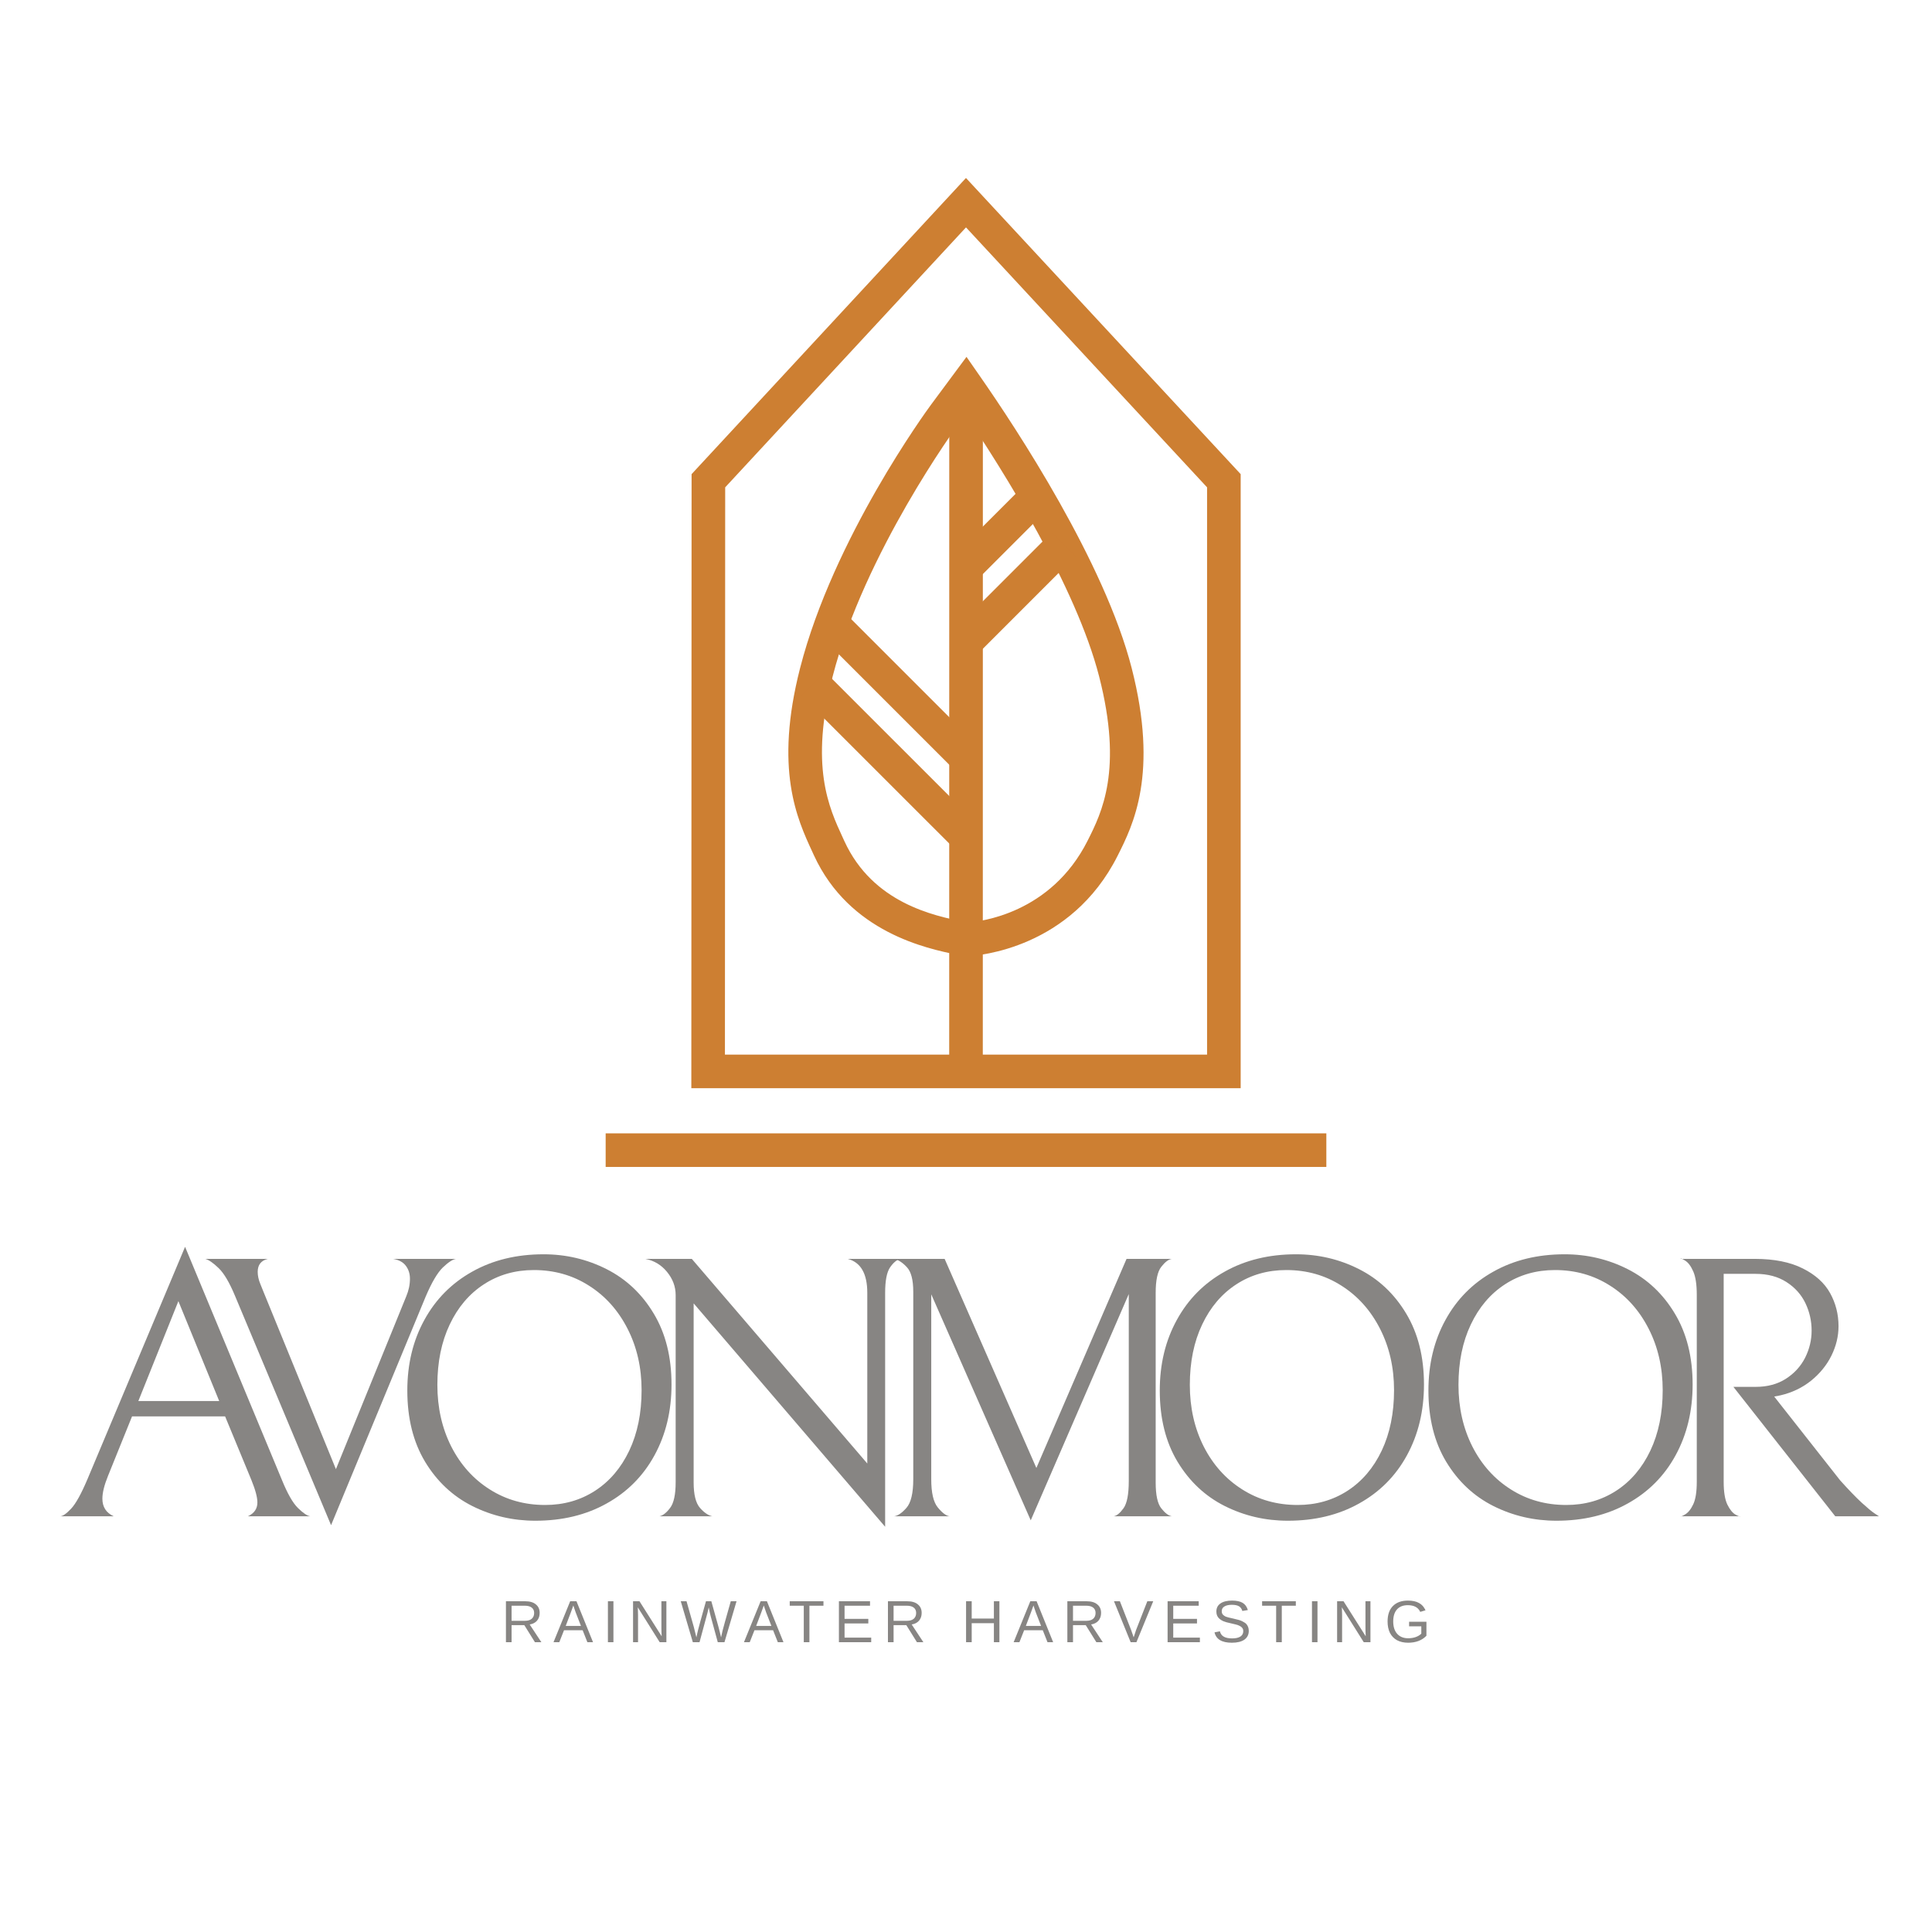
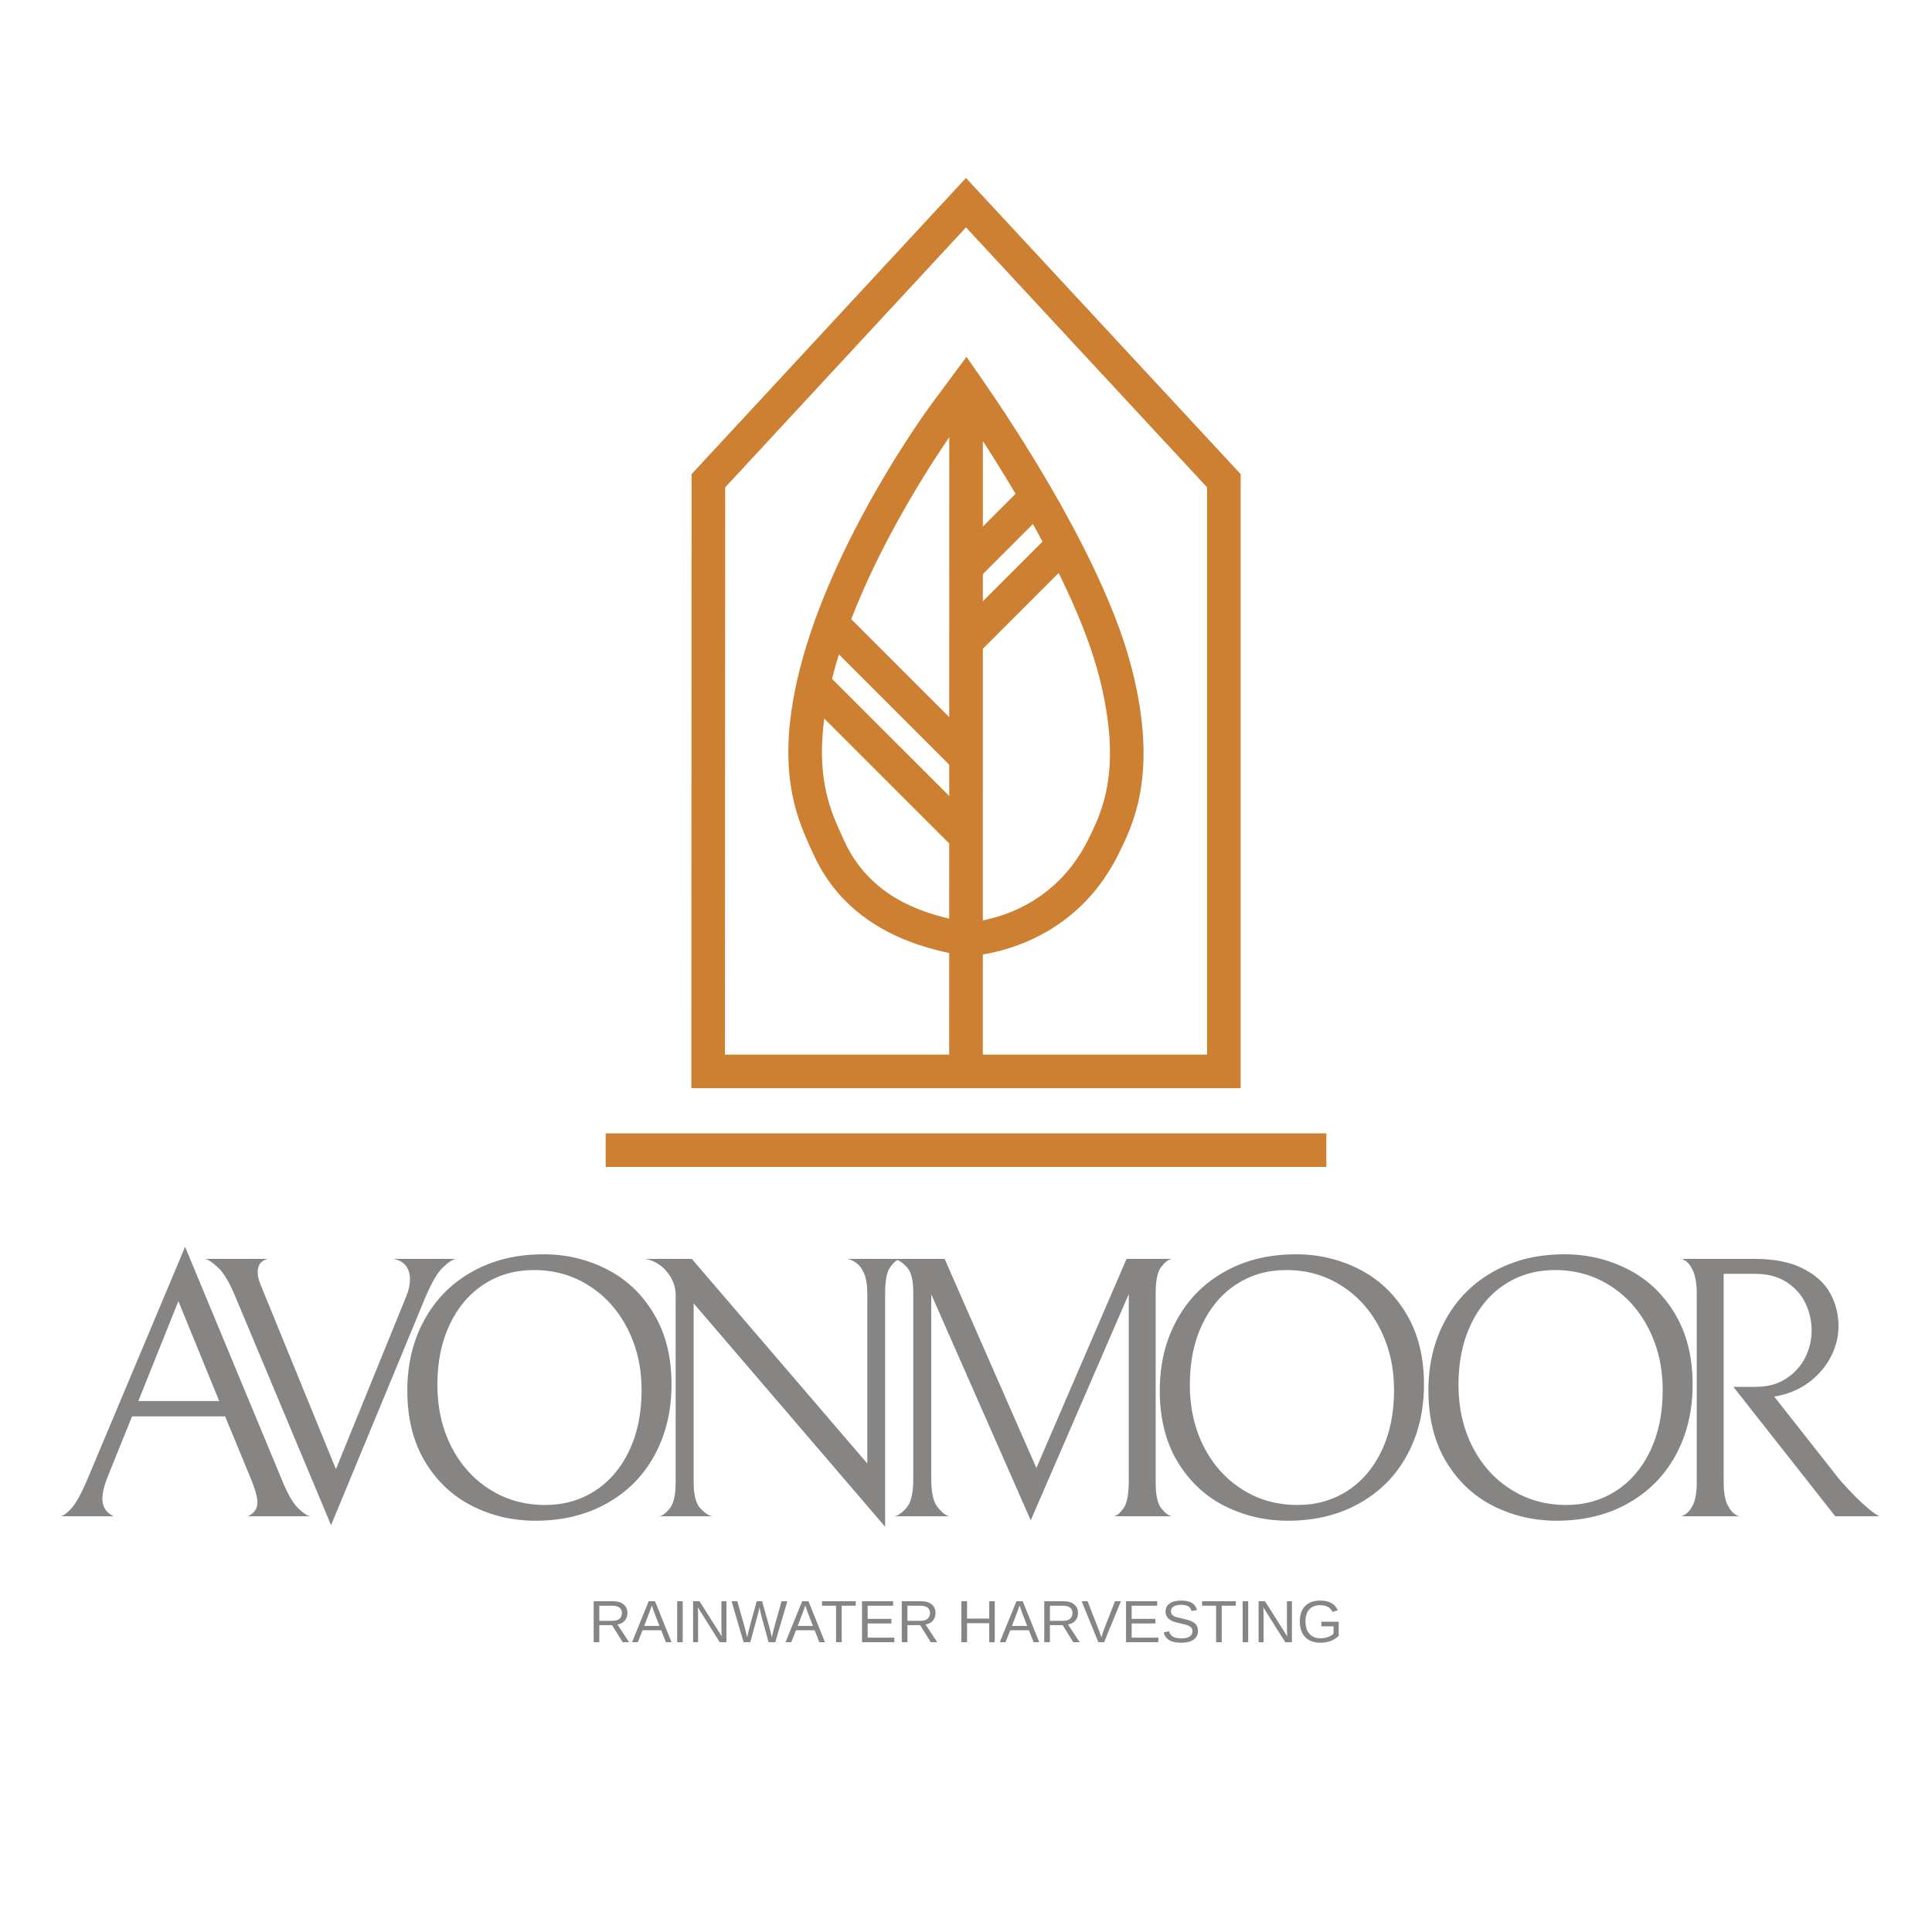
<svg xmlns="http://www.w3.org/2000/svg" xmlns:xlink="http://www.w3.org/1999/xlink" width="230" height="230" viewBox="0 0 230 230">
  <defs>
    <g>
      <g id="glyph-0-0">
        <path d="M 9.406 -11.891 L 6.547 -4.812 C 6.098 -3.707 5.875 -2.801 5.875 -2.094 C 5.875 -1.113 6.32 -0.414 7.219 0 L 0.844 0 C 1.145 0 1.578 -0.297 2.141 -0.891 C 2.703 -1.484 3.352 -2.656 4.094 -4.406 L 15.719 -32.078 L 27.266 -4.281 C 27.922 -2.676 28.551 -1.578 29.156 -0.984 C 29.758 -0.391 30.242 -0.062 30.609 0 L 23.203 0 C 23.953 -0.352 24.328 -0.898 24.328 -1.641 C 24.328 -2.266 24.086 -3.16 23.609 -4.328 L 20.484 -11.891 Z M 19.781 -13.719 L 14.922 -25.609 L 10.156 -13.719 Z M 19.781 -13.719 " />
      </g>
      <g id="glyph-0-1">
        <path d="M 23.781 -28.281 C 23.781 -28.875 23.617 -29.383 23.297 -29.812 C 22.973 -30.25 22.469 -30.523 21.781 -30.641 L 29.266 -30.641 C 28.879 -30.586 28.359 -30.25 27.703 -29.625 C 27.055 -29 26.375 -27.844 25.656 -26.156 L 14.391 1.062 L 2.938 -26.281 C 2.281 -27.852 1.633 -28.941 1 -29.547 C 0.363 -30.16 -0.16 -30.523 -0.578 -30.641 L 6.859 -30.641 C 6.055 -30.441 5.656 -29.926 5.656 -29.094 C 5.656 -28.645 5.758 -28.164 5.969 -27.656 C 6.176 -27.156 6.297 -26.859 6.328 -26.766 L 14.969 -5.609 L 23.344 -26.188 C 23.633 -26.875 23.781 -27.57 23.781 -28.281 Z M 23.781 -28.281 " />
      </g>
      <g id="glyph-0-2">
        <path d="M 2.844 -14.969 C 2.844 -18.113 3.52 -20.914 4.875 -23.375 C 6.227 -25.844 8.129 -27.758 10.578 -29.125 C 13.023 -30.5 15.852 -31.188 19.062 -31.188 C 21.738 -31.188 24.238 -30.598 26.562 -29.422 C 28.895 -28.242 30.766 -26.484 32.172 -24.141 C 33.586 -21.797 34.297 -18.977 34.297 -15.688 C 34.297 -12.531 33.617 -9.719 32.266 -7.25 C 30.922 -4.789 29.02 -2.879 26.562 -1.516 C 24.113 -0.148 21.289 0.531 18.094 0.531 C 15.414 0.531 12.91 -0.051 10.578 -1.219 C 8.242 -2.395 6.367 -4.156 4.953 -6.5 C 3.547 -8.844 2.844 -11.664 2.844 -14.969 Z M 30.734 -15.016 C 30.734 -17.711 30.176 -20.148 29.062 -22.328 C 27.945 -24.516 26.414 -26.223 24.469 -27.453 C 22.531 -28.691 20.344 -29.312 17.906 -29.312 C 15.676 -29.312 13.691 -28.742 11.953 -27.609 C 10.223 -26.484 8.867 -24.891 7.891 -22.828 C 6.91 -20.766 6.422 -18.367 6.422 -15.641 C 6.422 -12.93 6.973 -10.484 8.078 -8.297 C 9.191 -6.117 10.723 -4.414 12.672 -3.188 C 14.617 -1.957 16.812 -1.344 19.25 -1.344 C 21.469 -1.344 23.445 -1.906 25.188 -3.031 C 26.926 -4.156 28.285 -5.75 29.266 -7.812 C 30.242 -9.875 30.734 -12.273 30.734 -15.016 Z M 30.734 -15.016 " />
      </g>
      <g id="glyph-0-3">
        <path d="M 32.469 -30.641 C 32.051 -30.555 31.641 -30.223 31.234 -29.641 C 30.836 -29.066 30.641 -28.051 30.641 -26.594 L 30.641 1.25 L 7.844 -25.344 L 7.844 -4.016 C 7.844 -2.586 8.094 -1.582 8.594 -1 C 9.102 -0.426 9.594 -0.094 10.062 0 L 3.781 0 C 4.195 -0.094 4.617 -0.426 5.047 -1 C 5.484 -1.582 5.703 -2.598 5.703 -4.047 L 5.703 -26.328 C 5.703 -27.336 5.359 -28.258 4.672 -29.094 C 3.992 -29.926 3.133 -30.441 2.094 -30.641 L 7.625 -30.641 L 28.516 -6.281 L 28.516 -26.594 C 28.516 -28.883 27.738 -30.234 26.188 -30.641 Z M 32.469 -30.641 " />
      </g>
      <g id="glyph-0-4">
        <path d="M 29.578 0 C 29.93 -0.062 30.316 -0.379 30.734 -0.953 C 31.148 -1.535 31.359 -2.613 31.359 -4.188 L 31.359 -26.453 L 19.688 0.484 L 7.844 -26.422 L 7.844 -4.406 C 7.844 -2.801 8.102 -1.68 8.625 -1.047 C 9.145 -0.41 9.609 -0.062 10.016 0 L 3.438 0 C 3.875 -0.062 4.359 -0.395 4.891 -1 C 5.43 -1.613 5.703 -2.75 5.703 -4.406 L 5.703 -26.734 C 5.703 -28.148 5.445 -29.125 4.938 -29.656 C 4.438 -30.195 3.938 -30.523 3.438 -30.641 L 9.438 -30.641 L 20.359 -5.75 L 31.094 -30.641 L 36.484 -30.641 C 36.098 -30.586 35.68 -30.273 35.234 -29.703 C 34.785 -29.141 34.562 -28.102 34.562 -26.594 L 34.562 -4.016 C 34.562 -2.523 34.785 -1.5 35.234 -0.938 C 35.68 -0.375 36.098 -0.062 36.484 0 Z M 29.578 0 " />
      </g>
      <g id="glyph-0-5">
        <path d="M 12.734 -15.406 C 14.109 -15.406 15.297 -15.723 16.297 -16.359 C 17.305 -17.004 18.07 -17.836 18.594 -18.859 C 19.113 -19.891 19.375 -20.969 19.375 -22.094 C 19.375 -23.25 19.129 -24.336 18.641 -25.359 C 18.148 -26.391 17.398 -27.227 16.391 -27.875 C 15.379 -28.531 14.148 -28.859 12.703 -28.859 L 8.906 -28.859 L 8.906 -4.094 C 8.906 -2.906 9.051 -2.004 9.344 -1.391 C 9.645 -0.785 9.973 -0.383 10.328 -0.188 C 10.691 0 10.875 0.062 10.875 0 L 3.781 0 C 3.781 0.062 3.957 -0.008 4.312 -0.219 C 4.676 -0.426 5 -0.828 5.281 -1.422 C 5.562 -2.016 5.703 -2.906 5.703 -4.094 L 5.703 -26.375 C 5.703 -27.594 5.562 -28.52 5.281 -29.156 C 5 -29.789 4.676 -30.219 4.312 -30.438 C 3.957 -30.664 3.781 -30.734 3.781 -30.641 L 12.609 -30.641 C 14.922 -30.641 16.828 -30.258 18.328 -29.5 C 19.828 -28.75 20.91 -27.77 21.578 -26.562 C 22.242 -25.363 22.578 -24.051 22.578 -22.625 C 22.578 -21.438 22.297 -20.27 21.734 -19.125 C 21.172 -17.988 20.363 -16.992 19.312 -16.141 C 18.258 -15.297 17.035 -14.711 15.641 -14.391 L 14.922 -14.25 L 22.766 -4.281 C 23.805 -3.125 24.664 -2.234 25.344 -1.609 C 26.031 -0.984 26.531 -0.566 26.844 -0.359 C 27.156 -0.148 27.336 -0.031 27.391 0 L 22.188 0 L 10.062 -15.406 Z M 12.734 -15.406 " />
      </g>
      <g id="glyph-1-0">
        <path d="M 5.453 0 L 5.453 -2.906 L 3.031 -2.906 L 3.031 -2.438 L 4.969 -2.438 C 4.977 -2.133 4.941 -1.852 4.859 -1.594 C 4.773 -1.344 4.645 -1.125 4.469 -0.938 C 4.301 -0.75 4.094 -0.602 3.844 -0.5 C 3.594 -0.395 3.312 -0.344 3 -0.344 C 2.625 -0.344 2.297 -0.414 2.016 -0.562 C 1.742 -0.707 1.52 -0.895 1.344 -1.125 C 1.176 -1.363 1.051 -1.633 0.969 -1.938 C 0.883 -2.238 0.844 -2.547 0.844 -2.859 C 0.844 -3.172 0.883 -3.473 0.969 -3.766 C 1.051 -4.066 1.176 -4.336 1.344 -4.578 C 1.52 -4.816 1.742 -5.008 2.016 -5.156 C 2.297 -5.301 2.625 -5.375 3 -5.375 C 3.27 -5.375 3.516 -5.328 3.734 -5.234 C 3.953 -5.148 4.141 -5.035 4.297 -4.891 C 4.453 -4.754 4.578 -4.602 4.672 -4.438 C 4.766 -4.27 4.82 -4.102 4.844 -3.938 L 5.391 -3.938 C 5.328 -4.25 5.223 -4.52 5.078 -4.75 C 4.941 -4.988 4.77 -5.188 4.562 -5.344 C 4.352 -5.508 4.113 -5.629 3.844 -5.703 C 3.582 -5.785 3.301 -5.828 3 -5.828 C 2.551 -5.828 2.156 -5.742 1.812 -5.578 C 1.477 -5.422 1.195 -5.203 0.969 -4.922 C 0.75 -4.648 0.582 -4.336 0.469 -3.984 C 0.352 -3.629 0.297 -3.254 0.297 -2.859 C 0.297 -2.461 0.352 -2.082 0.469 -1.719 C 0.582 -1.363 0.75 -1.051 0.969 -0.781 C 1.195 -0.508 1.477 -0.289 1.812 -0.125 C 2.156 0.031 2.551 0.109 3 0.109 C 3.207 0.109 3.406 0.086 3.594 0.047 C 3.789 0.004 3.973 -0.062 4.141 -0.156 C 4.316 -0.25 4.473 -0.367 4.609 -0.516 C 4.754 -0.66 4.875 -0.836 4.969 -1.047 L 4.984 -1.047 L 5.062 0 Z M 5.453 0 " />
      </g>
      <g id="glyph-1-1">
        <path d="M 1.391 -2.234 L 2.531 -5.172 L 3.625 -2.234 Z M 2.25 -5.719 L -0.047 0 L 0.531 0 L 1.219 -1.781 L 3.812 -1.781 L 4.516 0 L 5.094 0 L 2.859 -5.719 Z M 2.25 -5.719 " />
      </g>
      <g id="glyph-1-2">
        <path d="M 1.125 -3 L 1.125 -5.25 L 3.156 -5.25 C 3.57 -5.25 3.879 -5.145 4.078 -4.938 C 4.285 -4.738 4.391 -4.461 4.391 -4.109 C 4.391 -3.93 4.352 -3.773 4.281 -3.641 C 4.219 -3.504 4.129 -3.391 4.016 -3.297 C 3.898 -3.203 3.77 -3.129 3.625 -3.078 C 3.477 -3.023 3.32 -3 3.156 -3 Z M 0.578 -5.719 L 0.578 0 L 1.125 0 L 1.125 -2.531 L 3.188 -2.531 C 3.438 -2.539 3.633 -2.5 3.781 -2.406 C 3.938 -2.312 4.051 -2.188 4.125 -2.031 C 4.195 -1.875 4.242 -1.691 4.266 -1.484 C 4.297 -1.285 4.316 -1.086 4.328 -0.891 C 4.336 -0.828 4.344 -0.754 4.344 -0.672 C 4.352 -0.598 4.359 -0.52 4.359 -0.438 C 4.367 -0.352 4.383 -0.27 4.406 -0.188 C 4.426 -0.113 4.453 -0.051 4.484 0 L 5.078 0 C 5.016 -0.07 4.969 -0.172 4.938 -0.297 C 4.906 -0.422 4.879 -0.551 4.859 -0.688 C 4.848 -0.832 4.836 -0.973 4.828 -1.109 C 4.828 -1.242 4.82 -1.363 4.812 -1.469 C 4.801 -1.633 4.781 -1.789 4.75 -1.938 C 4.719 -2.082 4.66 -2.211 4.578 -2.328 C 4.504 -2.441 4.406 -2.535 4.281 -2.609 C 4.156 -2.68 4 -2.727 3.812 -2.75 L 3.812 -2.766 C 4.188 -2.836 4.461 -3.008 4.641 -3.281 C 4.828 -3.551 4.922 -3.863 4.922 -4.219 C 4.922 -4.477 4.875 -4.703 4.781 -4.891 C 4.688 -5.078 4.562 -5.227 4.406 -5.344 C 4.25 -5.469 4.066 -5.562 3.859 -5.625 C 3.648 -5.688 3.426 -5.719 3.188 -5.719 Z M 0.578 -5.719 " />
      </g>
      <g id="glyph-1-3">
        <path d="M 0.578 -5.719 L 0.578 0 L 2.547 0 C 3.422 -0.02 4.078 -0.266 4.516 -0.734 C 4.953 -1.203 5.172 -1.91 5.172 -2.859 C 5.172 -3.805 4.953 -4.516 4.516 -4.984 C 4.078 -5.453 3.422 -5.695 2.547 -5.719 Z M 1.125 -0.469 L 1.125 -5.25 L 2.281 -5.25 C 2.688 -5.25 3.035 -5.203 3.328 -5.109 C 3.629 -5.023 3.875 -4.883 4.062 -4.688 C 4.258 -4.5 4.398 -4.254 4.484 -3.953 C 4.578 -3.648 4.625 -3.285 4.625 -2.859 C 4.625 -2.43 4.578 -2.062 4.484 -1.75 C 4.398 -1.445 4.258 -1.203 4.062 -1.016 C 3.875 -0.828 3.629 -0.688 3.328 -0.594 C 3.035 -0.508 2.688 -0.469 2.281 -0.469 Z M 1.125 -0.469 " />
      </g>
      <g id="glyph-1-4">
        <path d="M 0.578 -5.719 L 0.578 0 L 4.562 0 L 4.562 -0.469 L 1.125 -0.469 L 1.125 -2.719 L 4.297 -2.719 L 4.297 -3.188 L 1.125 -3.188 L 1.125 -5.25 L 4.516 -5.25 L 4.516 -5.719 Z M 0.578 -5.719 " />
      </g>
      <g id="glyph-1-5">
        <path d="M 0.562 -5.719 L 0.562 0 L 1.109 0 L 1.109 -4.828 L 1.125 -4.828 L 4.453 0 L 5.062 0 L 5.062 -5.719 L 4.516 -5.719 L 4.516 -0.875 L 4.5 -0.875 L 1.172 -5.719 Z M 0.562 -5.719 " />
      </g>
      <g id="glyph-1-6">
</g>
      <g id="glyph-1-7">
        <path d="M 2.266 -5.281 C 2.473 -5.281 2.648 -5.219 2.797 -5.094 C 2.953 -4.969 3.031 -4.785 3.031 -4.547 C 3.031 -4.41 3.004 -4.285 2.953 -4.172 C 2.898 -4.055 2.828 -3.953 2.734 -3.859 C 2.648 -3.766 2.555 -3.68 2.453 -3.609 C 2.348 -3.535 2.25 -3.469 2.156 -3.406 C 2.094 -3.477 2.02 -3.562 1.938 -3.656 C 1.863 -3.75 1.797 -3.844 1.734 -3.938 C 1.672 -4.039 1.617 -4.145 1.578 -4.25 C 1.535 -4.352 1.516 -4.453 1.516 -4.547 C 1.516 -4.785 1.586 -4.969 1.734 -5.094 C 1.879 -5.219 2.055 -5.281 2.266 -5.281 Z M 3.719 -0.75 L 4.328 0 L 4.953 0 L 4 -1.156 C 4.133 -1.406 4.223 -1.656 4.266 -1.906 C 4.316 -2.156 4.344 -2.363 4.344 -2.531 L 3.828 -2.531 C 3.828 -2.312 3.816 -2.129 3.797 -1.984 C 3.773 -1.848 3.727 -1.707 3.656 -1.562 L 2.422 -3.078 C 2.555 -3.16 2.691 -3.25 2.828 -3.344 C 2.961 -3.445 3.082 -3.555 3.188 -3.672 C 3.289 -3.797 3.375 -3.926 3.438 -4.062 C 3.5 -4.207 3.531 -4.367 3.531 -4.547 C 3.531 -4.723 3.5 -4.879 3.438 -5.016 C 3.375 -5.16 3.281 -5.285 3.156 -5.391 C 3.039 -5.492 2.906 -5.57 2.75 -5.625 C 2.602 -5.688 2.441 -5.719 2.266 -5.719 C 2.098 -5.719 1.938 -5.688 1.781 -5.625 C 1.625 -5.57 1.488 -5.492 1.375 -5.391 C 1.258 -5.285 1.172 -5.16 1.109 -5.016 C 1.047 -4.879 1.016 -4.723 1.016 -4.547 C 1.016 -4.41 1.035 -4.281 1.078 -4.156 C 1.117 -4.031 1.172 -3.91 1.234 -3.797 C 1.305 -3.691 1.383 -3.586 1.469 -3.484 C 1.551 -3.379 1.633 -3.273 1.719 -3.172 C 1.551 -3.086 1.383 -2.988 1.219 -2.875 C 1.051 -2.77 0.898 -2.645 0.766 -2.5 C 0.629 -2.363 0.52 -2.207 0.438 -2.031 C 0.352 -1.863 0.312 -1.68 0.312 -1.484 C 0.312 -1.223 0.352 -0.992 0.438 -0.797 C 0.531 -0.598 0.656 -0.43 0.812 -0.297 C 0.969 -0.16 1.148 -0.062 1.359 0 C 1.566 0.07 1.797 0.109 2.047 0.109 C 2.379 0.109 2.688 0.031 2.969 -0.125 C 3.258 -0.281 3.508 -0.488 3.719 -0.75 Z M 1.984 -2.844 L 3.406 -1.125 C 3.25 -0.895 3.055 -0.695 2.828 -0.531 C 2.598 -0.375 2.344 -0.297 2.062 -0.297 C 1.895 -0.297 1.738 -0.32 1.594 -0.375 C 1.445 -0.438 1.316 -0.516 1.203 -0.609 C 1.086 -0.711 0.992 -0.832 0.922 -0.969 C 0.848 -1.113 0.812 -1.27 0.812 -1.438 C 0.812 -1.602 0.848 -1.754 0.922 -1.891 C 0.992 -2.035 1.082 -2.164 1.188 -2.281 C 1.301 -2.406 1.426 -2.508 1.562 -2.594 C 1.707 -2.688 1.848 -2.77 1.984 -2.844 Z M 1.984 -2.844 " />
      </g>
      <g id="glyph-1-8">
        <path d="M 1.125 -2.906 L 1.125 -5.25 L 2.984 -5.25 C 3.367 -5.25 3.676 -5.148 3.906 -4.953 C 4.145 -4.766 4.266 -4.473 4.266 -4.078 C 4.266 -3.68 4.145 -3.383 3.906 -3.188 C 3.676 -3 3.367 -2.906 2.984 -2.906 Z M 0.578 -5.719 L 0.578 0 L 1.125 0 L 1.125 -2.453 L 3.109 -2.453 C 3.367 -2.453 3.602 -2.484 3.812 -2.547 C 4.02 -2.617 4.195 -2.727 4.344 -2.875 C 4.488 -3.02 4.602 -3.191 4.688 -3.391 C 4.77 -3.598 4.812 -3.828 4.812 -4.078 C 4.812 -4.336 4.77 -4.566 4.688 -4.766 C 4.602 -4.973 4.488 -5.145 4.344 -5.281 C 4.195 -5.426 4.02 -5.535 3.812 -5.609 C 3.602 -5.68 3.367 -5.719 3.109 -5.719 Z M 0.578 -5.719 " />
      </g>
      <g id="glyph-1-9">
        <path d="M 0.812 -2.859 C 0.812 -3.172 0.852 -3.473 0.938 -3.766 C 1.02 -4.066 1.145 -4.336 1.312 -4.578 C 1.488 -4.816 1.711 -5.008 1.984 -5.156 C 2.266 -5.301 2.594 -5.375 2.969 -5.375 C 3.344 -5.375 3.664 -5.301 3.938 -5.156 C 4.207 -5.008 4.426 -4.816 4.594 -4.578 C 4.77 -4.336 4.898 -4.066 4.984 -3.766 C 5.066 -3.473 5.109 -3.172 5.109 -2.859 C 5.109 -2.547 5.066 -2.238 4.984 -1.938 C 4.898 -1.633 4.77 -1.363 4.594 -1.125 C 4.426 -0.895 4.207 -0.707 3.938 -0.562 C 3.664 -0.414 3.344 -0.344 2.969 -0.344 C 2.594 -0.344 2.266 -0.414 1.984 -0.562 C 1.711 -0.707 1.488 -0.895 1.312 -1.125 C 1.145 -1.363 1.02 -1.633 0.938 -1.938 C 0.852 -2.238 0.812 -2.547 0.812 -2.859 Z M 0.266 -2.859 C 0.266 -2.461 0.32 -2.082 0.438 -1.719 C 0.551 -1.363 0.719 -1.051 0.938 -0.781 C 1.164 -0.508 1.445 -0.289 1.781 -0.125 C 2.125 0.031 2.52 0.109 2.969 0.109 C 3.414 0.109 3.805 0.031 4.141 -0.125 C 4.473 -0.289 4.75 -0.508 4.969 -0.781 C 5.195 -1.051 5.367 -1.363 5.484 -1.719 C 5.598 -2.082 5.656 -2.461 5.656 -2.859 C 5.656 -3.254 5.598 -3.629 5.484 -3.984 C 5.367 -4.336 5.195 -4.648 4.969 -4.922 C 4.75 -5.203 4.473 -5.422 4.141 -5.578 C 3.805 -5.742 3.414 -5.828 2.969 -5.828 C 2.52 -5.828 2.125 -5.742 1.781 -5.578 C 1.445 -5.422 1.164 -5.203 0.938 -4.922 C 0.719 -4.648 0.551 -4.336 0.438 -3.984 C 0.32 -3.629 0.266 -3.254 0.266 -2.859 Z M 0.266 -2.859 " />
      </g>
      <g id="glyph-1-10">
        <path d="M -0.031 -5.719 L -0.031 -5.25 L 1.953 -5.25 L 1.953 0 L 2.5 0 L 2.5 -5.25 L 4.484 -5.25 L 4.484 -5.719 Z M -0.031 -5.719 " />
      </g>
      <g id="glyph-1-11">
        <path d="M 2.172 -2.359 L 2.172 0 L 2.719 0 L 2.719 -2.359 L 4.969 -5.719 L 4.312 -5.719 L 2.453 -2.812 L 0.562 -5.719 L -0.078 -5.719 Z M 2.172 -2.359 " />
      </g>
      <g id="glyph-1-12">
        <path d="M 1.359 -5.719 L 3.25 -0.703 L 5.219 -5.719 L 6.031 -5.719 L 6.031 0 L 5.484 0 L 5.484 -4.938 L 5.469 -4.938 L 3.516 0 L 3 0 L 1.125 -4.938 L 1.109 -4.938 L 1.109 0 L 0.562 0 L 0.562 -5.719 Z M 1.359 -5.719 " />
      </g>
      <g id="glyph-1-13">
        <path d="M 0.609 -5.719 L 0.609 0 L 1.156 0 L 1.156 -5.719 Z M 0.609 -5.719 " />
      </g>
      <g id="glyph-1-14">
        <path d="M 4.75 -3.984 L 5.297 -3.984 C 5.254 -4.285 5.16 -4.551 5.016 -4.781 C 4.879 -5.008 4.707 -5.203 4.5 -5.359 C 4.289 -5.516 4.055 -5.629 3.797 -5.703 C 3.535 -5.785 3.27 -5.828 3 -5.828 C 2.551 -5.828 2.156 -5.742 1.812 -5.578 C 1.477 -5.422 1.195 -5.203 0.969 -4.922 C 0.75 -4.648 0.582 -4.336 0.469 -3.984 C 0.352 -3.629 0.297 -3.254 0.297 -2.859 C 0.297 -2.461 0.352 -2.082 0.469 -1.719 C 0.582 -1.363 0.75 -1.051 0.969 -0.781 C 1.195 -0.508 1.477 -0.289 1.812 -0.125 C 2.156 0.031 2.551 0.109 3 0.109 C 3.332 0.109 3.633 0.055 3.906 -0.047 C 4.188 -0.148 4.426 -0.301 4.625 -0.5 C 4.832 -0.695 5 -0.938 5.125 -1.219 C 5.25 -1.5 5.332 -1.816 5.375 -2.172 L 4.828 -2.172 C 4.805 -1.922 4.742 -1.68 4.641 -1.453 C 4.547 -1.234 4.422 -1.039 4.266 -0.875 C 4.117 -0.707 3.938 -0.578 3.719 -0.484 C 3.508 -0.391 3.27 -0.344 3 -0.344 C 2.625 -0.344 2.297 -0.414 2.016 -0.562 C 1.742 -0.707 1.52 -0.895 1.344 -1.125 C 1.176 -1.363 1.051 -1.633 0.969 -1.938 C 0.883 -2.238 0.844 -2.547 0.844 -2.859 C 0.844 -3.172 0.883 -3.473 0.969 -3.766 C 1.051 -4.066 1.176 -4.336 1.344 -4.578 C 1.52 -4.816 1.742 -5.008 2.016 -5.156 C 2.297 -5.301 2.625 -5.375 3 -5.375 C 3.207 -5.375 3.406 -5.344 3.594 -5.281 C 3.781 -5.219 3.953 -5.125 4.109 -5 C 4.273 -4.883 4.41 -4.738 4.516 -4.562 C 4.629 -4.395 4.707 -4.203 4.75 -3.984 Z M 4.75 -3.984 " />
      </g>
    </g>
  </defs>
  <path fill-rule="nonzero" fill="#CD7F32" fill-opacity="1" d="M 117 127.547 L 113 127.547 L 113.008 45.914 L 117.008 45.914 Z M 117 127.547 " />
  <path fill-rule="nonzero" fill="#CD7F32" fill-opacity="1" d="M 116.414 68.934 L 113.586 66.105 L 122 57.691 L 124.828 60.52 Z M 116.414 68.934 " />
  <path fill-rule="nonzero" fill="#CD7F32" fill-opacity="1" d="M 113.582 91.613 L 97.598 75.629 L 100.426 72.801 L 116.41 88.785 Z M 113.582 91.613 " />
  <path fill-rule="nonzero" fill="#CD7F32" fill-opacity="1" d="M 86.301 125.547 L 143.699 125.547 L 143.699 58.016 L 115 27.07 L 86.332 58.016 Z M 147.699 129.547 L 82.301 129.547 L 82.332 56.445 L 114.996 21.188 L 147.699 56.445 Z M 147.699 129.547 " />
  <path fill-rule="nonzero" fill="#CD7F32" fill-opacity="1" d="M 114.941 49.359 L 114.051 50.562 C 113.941 50.707 102.898 65.82 99.125 80.527 C 96.387 91.195 98.668 96.129 100.336 99.73 L 100.527 100.145 C 103.914 107.52 111.203 109.012 114.707 109.73 C 114.867 109.762 115.023 109.793 115.164 109.824 C 116.637 109.727 125.09 108.797 129.48 100.078 C 131.164 96.73 133.707 91.672 130.848 80.527 C 128.086 69.77 119.309 55.852 114.941 49.359 M 115.094 111.406 L 115.133 111.828 L 115.109 111.344 Z M 114.809 113.84 L 113.902 113.648 C 110.41 112.934 101.125 111.031 96.891 101.812 L 96.707 101.41 C 94.895 97.496 92.16 91.582 95.25 79.531 C 99.219 64.062 110.359 48.824 110.832 48.184 L 115.059 42.484 L 116.648 44.77 C 121.008 51.027 131.492 66.938 134.723 79.531 C 137.953 92.133 134.887 98.23 133.051 101.875 C 127.488 112.93 116.465 113.77 115.227 113.828 Z M 114.809 113.84 " />
  <path fill-rule="nonzero" fill="#CD7F32" fill-opacity="1" d="M 113.582 100.996 L 95.434 82.852 L 98.262 80.023 L 116.41 98.168 Z M 113.582 100.996 " />
  <path fill-rule="nonzero" fill="#CD7F32" fill-opacity="1" d="M 116.41 77.828 L 113.582 75 L 125.16 63.422 L 127.988 66.25 Z M 116.41 77.828 " />
  <path fill-rule="nonzero" fill="#CD7F32" fill-opacity="1" d="M 157.898 138.922 L 72.102 138.922 L 72.102 134.922 L 157.898 134.922 Z M 157.898 138.922 " />
  <g fill="#878583" fill-opacity="1">
    <use xlink:href="#glyph-0-0" x="6.314" y="180.508" />
  </g>
  <g fill="#878583" fill-opacity="1">
    <use xlink:href="#glyph-0-1" x="25.022" y="180.508" />
    <use xlink:href="#glyph-0-2" x="45.646" y="180.508" />
    <use xlink:href="#glyph-0-3" x="74.733" y="180.508" />
    <use xlink:href="#glyph-0-4" x="103.019" y="180.508" />
  </g>
  <g fill="#878583" fill-opacity="1">
    <use xlink:href="#glyph-0-2" x="135.224" y="180.508" />
  </g>
  <g fill="#878583" fill-opacity="1">
    <use xlink:href="#glyph-0-2" x="167.206" y="180.508" />
    <use xlink:href="#glyph-0-5" x="196.294" y="180.508" />
  </g>
-   <text x="115" y="195.5" text-anchor="middle" textLength="217.4" lengthAdjust="spacingAndGlyphs" fill="#878583" font-family="Helvetica Neue, Arial, Helvetica, sans-serif" font-size="7.1" font-weight="300" letter-spacing="1.1">RAINWATER HARVESTING</text>
+   <text x="115" y="195.5" text-anchor="middle" textLength="217.4" lengthAdjust="spacing" fill="#878583" font-family="Helvetica Neue, Arial, Helvetica, sans-serif" font-size="7.1" font-weight="300">RAINWATER HARVESTING</text>
</svg>
